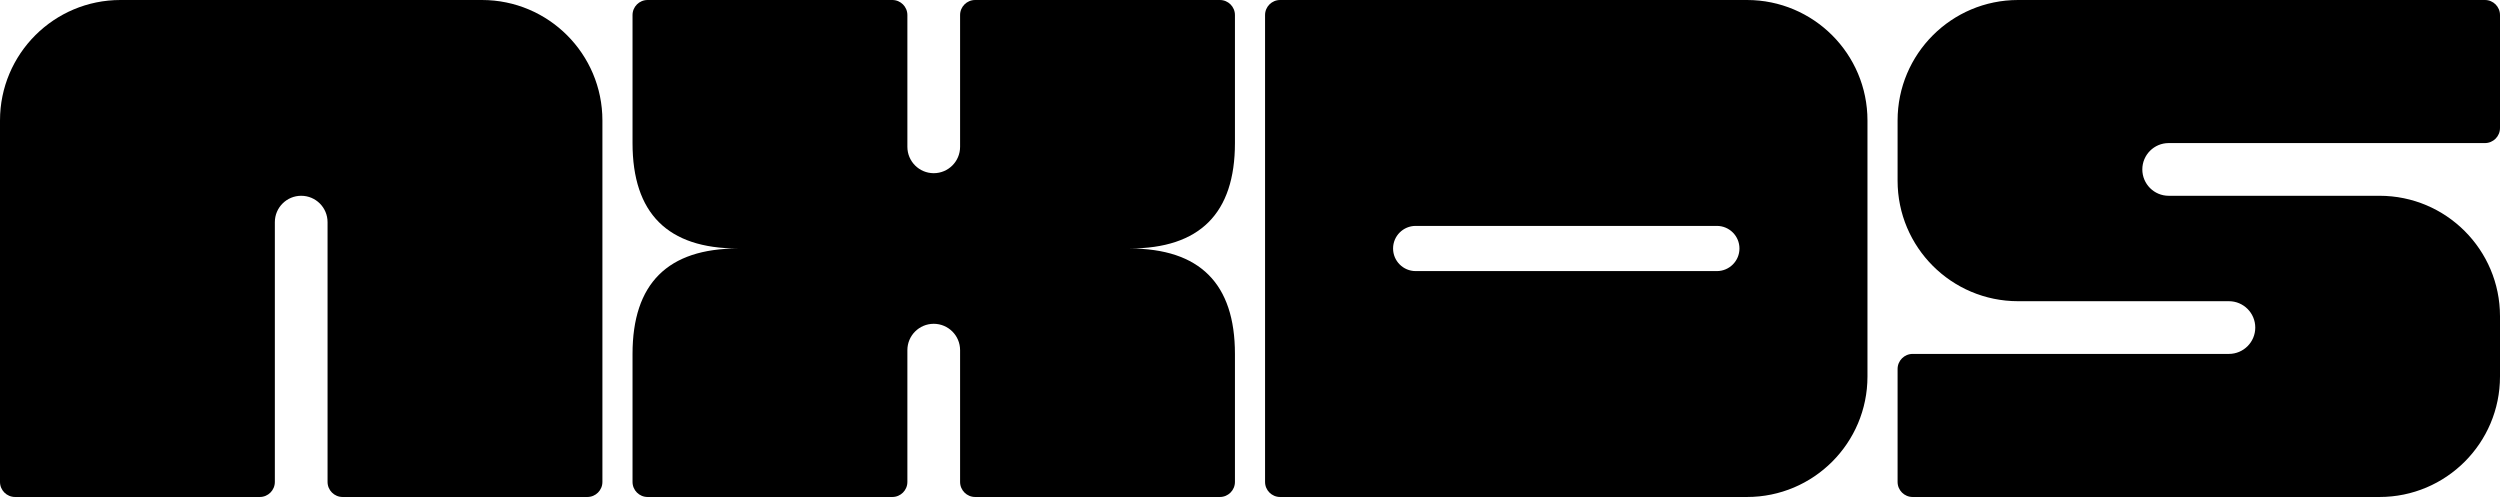
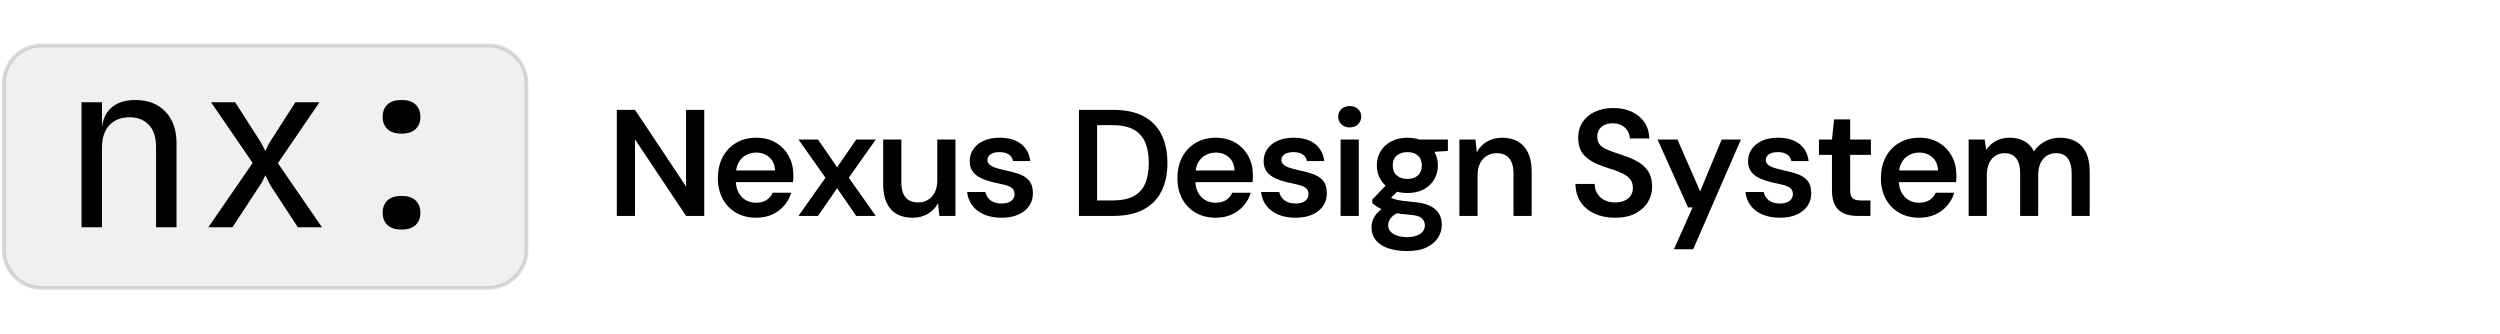
- <svg xmlns="http://www.w3.org/2000/svg" viewBox="0 0 664 132" role="img" aria-label="nxds">
+ <svg xmlns="http://www.w3.org/2000/svg" viewBox="0 0 660 88" role="img" aria-label="Nexus Design System">
+   <rect x="1" y="12" width="138" height="64" rx="10" fill="currentColor" fill-opacity=".06" stroke="currentColor" stroke-opacity=".14" />
+   <g transform="translate(0 12)" fill="currentColor">
+     <path d="M21.52 48.0V15.0H26.92V21.3H26.98Q27.4 18.0 29.68 16.2Q31.96 14.4 35.74 14.4Q40.72 14.4 43.66 17.46Q46.6 20.52 46.6 25.8V48.0H41.2V26.76Q41.2 22.98 39.31 20.97Q37.42 18.96 34.18 18.96Q30.82 18.96 28.87 21.06Q26.92 23.16 26.92 27.0V48.0Z" />
+     <path d="M55.0 48.0 66.7 31.02 55.72 15.0H62.08L68.62 25.2Q69.04 25.86 69.43 26.64Q69.82 27.42 70.06 27.9Q70.24 27.42 70.63 26.64Q71.02 25.86 71.44 25.2L77.98 15.0H84.34L73.36 31.08L85.0 48.0H78.64L71.56 37.2Q71.14 36.54 70.75 35.67Q70.36 34.8 70.06 34.26Q69.82 34.8 69.37 35.67Q68.92 36.54 68.44 37.2L61.36 48.0Z" />
+     <path d="M106.0 23.28Q103.54 23.28 102.28 22.08Q101.02 20.88 101.02 18.84Q101.02 16.8 102.28 15.6Q103.54 14.4 106.0 14.4Q108.46 14.4 109.72 15.6Q110.98 16.8 110.98 18.84Q110.98 20.88 109.72 22.08Q108.46 23.28 106.0 23.28ZM106.0 48.6Q103.54 48.6 102.28 47.4Q101.02 46.2 101.02 44.16Q101.02 42.12 102.28 40.92Q103.54 39.72 106.0 39.72Q108.46 39.72 109.72 40.92Q110.98 42.12 110.98 44.16Q110.98 46.2 109.72 47.4Q108.46 48.6 106.0 48.6Z" />
+   </g>
  <g fill="currentColor">
-     <path transform="translate(0)" fill-rule="evenodd" d="M4 132A4 4 0 0 1 0 128V32A32 32 0 0 1 32 0H128A32 32 0 0 1 160 32V128A4 4 0 0 1 156 132H91A4 4 0 0 1 87 128V59A7 7 0 0 0 73 59V128A4 4 0 0 1 69 132Z" />
-     <path transform="translate(168)" fill-rule="evenodd" d="M4 0H69A4 4 0 0 1 73 4V39A7 7 0 0 0 87 39V4A4 4 0 0 1 91 0H156A4 4 0 0 1 160 4V38Q160 66 132 66Q160 66 160 94V128A4 4 0 0 1 156 132H91A4 4 0 0 1 87 128V93A7 7 0 0 0 73 93V128A4 4 0 0 1 69 132H4A4 4 0 0 1 0 128V94Q0 66 28 66Q0 66 0 38V4A4 4 0 0 1 4 0Z" />
-     <path transform="translate(336)" fill-rule="evenodd" d="M4 0H128A32 32 0 0 1 160 32V100A32 32 0 0 1 128 132H4A4 4 0 0 1 0 128V4A4 4 0 0 1 4 0Z M40 60A6 6 0 0 0 40 72H120A6 6 0 0 0 120 60Z" />
-     <path transform="translate(504)" fill-rule="evenodd" d="M32 0H156A4 4 0 0 1 160 4V34A4 4 0 0 1 156 38H72A7 7 0 0 0 72 52H128A32 32 0 0 1 160 84V100A32 32 0 0 1 128 132H4A4 4 0 0 1 0 128V98A4 4 0 0 1 4 94H88A7 7 0 0 0 88 80H32A32 32 0 0 1 0 48V32A32 32 0 0 1 32 0Z" />
+     <path d="M162.84 57.0V29.0H167.64L181.12 49.24V29.0H185.92V57.0H181.12L167.64 36.8V57.0Z" />
+     <path d="M199.64 57.48Q196.64 57.48 194.36 56.18Q192.08 54.88 190.8 52.52Q189.52 50.16 189.52 47.08Q189.52 43.88 190.78 41.48Q192.04 39.08 194.34 37.72Q196.64 36.36 199.68 36.36Q202.64 36.36 204.84 37.68Q207.04 39.0 208.24 41.22Q209.44 43.44 209.44 46.2Q209.44 46.6 209.44 47.08Q209.44 47.56 209.36 48.08H192.96V45.0H204.6Q204.52 42.8 203.12 41.54Q201.72 40.28 199.64 40.28Q198.16 40.28 196.92 40.96Q195.68 41.64 194.96 42.98Q194.24 44.32 194.24 46.36V47.52Q194.24 49.4 194.94 50.76Q195.64 52.12 196.86 52.82Q198.08 53.52 199.6 53.52Q201.28 53.52 202.38 52.8Q203.48 52.08 204.0 50.88H208.88Q208.32 52.76 207.04 54.26Q205.76 55.76 203.88 56.62Q202.0 57.48 199.64 57.48Z" />
+     <path d="M210.8 57.0 217.92 46.92 210.8 36.84H215.96L221.0 44.16L226.04 36.84H231.2L224.08 46.92L231.2 57.0H226.04L221.0 49.68L215.96 57.0Z" />
+     <path d="M240.92 57.48Q238.48 57.48 236.74 56.5Q235.0 55.52 234.08 53.54Q233.16 51.56 233.16 48.64V36.84H237.96V48.16Q237.96 50.76 239.06 52.1Q240.16 53.44 242.4 53.44Q243.84 53.44 244.98 52.76Q246.12 52.08 246.78 50.78Q247.44 49.48 247.44 47.6V36.84H252.24V57.0H248.0L247.64 53.64Q246.72 55.4 244.98 56.44Q243.24 57.48 240.92 57.48Z" />
+     <path d="M264.44 57.48Q261.76 57.48 259.78 56.62Q257.8 55.76 256.66 54.22Q255.52 52.68 255.32 50.68H260.12Q260.32 51.52 260.84 52.22Q261.36 52.92 262.26 53.32Q263.16 53.72 264.4 53.72Q265.6 53.72 266.36 53.38Q267.12 53.04 267.48 52.48Q267.84 51.92 267.84 51.28Q267.84 50.32 267.32 49.8Q266.8 49.28 265.82 48.98Q264.84 48.68 263.48 48.4Q262.04 48.12 260.7 47.7Q259.36 47.28 258.3 46.64Q257.24 46.0 256.62 45.0Q256.0 44.0 256.0 42.56Q256.0 40.8 256.94 39.4Q257.88 38.0 259.66 37.18Q261.44 36.36 263.92 36.36Q267.44 36.36 269.54 37.98Q271.64 39.6 272.0 42.52H267.44Q267.24 41.4 266.32 40.78Q265.4 40.16 263.88 40.16Q262.32 40.16 261.5 40.74Q260.68 41.32 260.68 42.28Q260.68 42.88 261.18 43.38Q261.68 43.88 262.64 44.22Q263.6 44.56 265.0 44.88Q267.24 45.32 268.96 45.92Q270.68 46.52 271.68 47.68Q272.68 48.84 272.68 50.96Q272.72 52.88 271.7 54.36Q270.68 55.84 268.84 56.66Q267.0 57.48 264.44 57.48Z" />
+     <path d="M284.84 57.0V29.0H293.88Q298.76 29.0 301.94 30.72Q305.12 32.44 306.66 35.58Q308.2 38.72 308.2 43.04Q308.2 47.28 306.66 50.42Q305.12 53.56 301.94 55.28Q298.76 57.0 293.88 57.0ZM289.64 52.92H293.64Q297.28 52.92 299.38 51.74Q301.48 50.56 302.38 48.34Q303.28 46.12 303.28 43.04Q303.28 39.92 302.38 37.7Q301.48 35.48 299.38 34.26Q297.28 33.04 293.64 33.04H289.64Z" />
+     <path d="M320.96 57.48Q317.96 57.48 315.68 56.18Q313.4 54.88 312.12 52.52Q310.84 50.16 310.84 47.08Q310.84 43.88 312.1 41.48Q313.36 39.08 315.66 37.72Q317.96 36.36 321.0 36.36Q323.96 36.36 326.16 37.68Q328.36 39.0 329.56 41.22Q330.76 43.44 330.76 46.2Q330.76 46.6 330.76 47.08Q330.76 47.56 330.68 48.08H314.28V45.0H325.92Q325.84 42.8 324.44 41.54Q323.04 40.28 320.96 40.28Q319.48 40.28 318.24 40.96Q317.0 41.64 316.28 42.98Q315.56 44.32 315.56 46.36V47.52Q315.56 49.4 316.26 50.76Q316.96 52.12 318.18 52.82Q319.4 53.52 320.92 53.52Q322.6 53.52 323.7 52.8Q324.8 52.08 325.32 50.88H330.2Q329.64 52.76 328.36 54.26Q327.08 55.76 325.2 56.62Q323.32 57.48 320.96 57.48Z" />
+     <path d="M342.04 57.48Q339.36 57.48 337.38 56.62Q335.4 55.76 334.26 54.22Q333.12 52.68 332.92 50.68H337.72Q337.92 51.52 338.44 52.22Q338.96 52.92 339.86 53.32Q340.76 53.72 342.0 53.72Q343.2 53.72 343.96 53.38Q344.72 53.04 345.08 52.48Q345.44 51.92 345.44 51.28Q345.44 50.32 344.92 49.8Q344.4 49.28 343.42 48.98Q342.44 48.68 341.08 48.4Q339.64 48.12 338.3 47.7Q336.96 47.28 335.9 46.64Q334.84 46.0 334.22 45.0Q333.6 44.0 333.6 42.56Q333.6 40.8 334.54 39.4Q335.48 38.0 337.26 37.18Q339.04 36.36 341.52 36.36Q345.04 36.36 347.14 37.98Q349.24 39.6 349.6 42.52H345.04Q344.84 41.4 343.92 40.78Q343.0 40.16 341.48 40.16Q339.92 40.16 339.1 40.74Q338.28 41.32 338.28 42.28Q338.28 42.88 338.78 43.38Q339.28 43.88 340.24 44.22Q341.2 44.56 342.6 44.88Q344.84 45.32 346.56 45.92Q348.28 46.52 349.28 47.68Q350.28 48.84 350.28 50.96Q350.32 52.88 349.3 54.36Q348.28 55.84 346.44 56.66Q344.6 57.48 342.04 57.48Z" />
+     <path d="M353.92 57.0V36.84H358.72V57.0ZM356.32 33.64Q355.0 33.64 354.14 32.82Q353.28 32.0 353.28 30.8Q353.28 29.56 354.14 28.78Q355.0 28.0 356.32 28.0Q357.64 28.0 358.5 28.78Q359.36 29.56 359.36 30.8Q359.36 32.0 358.5 32.82Q357.64 33.64 356.32 33.64Z" />
+     <path d="M371.56 66.28Q368.72 66.28 366.58 65.58Q364.44 64.88 363.26 63.46Q362.08 62.04 362.08 59.92Q362.08 58.68 362.7 57.5Q363.32 56.32 364.58 55.3Q365.84 54.28 367.8 53.52L369.92 55.84Q368 56.52 367.24 57.48Q366.48 58.44 366.48 59.44Q366.48 60.48 367.14 61.18Q367.8 61.88 368.94 62.24Q370.08 62.6 371.52 62.6Q372.92 62.6 373.96 62.22Q375 61.84 375.58 61.16Q376.16 60.48 376.16 59.52Q376.16 58.32 375.32 57.58Q374.48 56.84 372 56.68Q369.88 56.52 368.28 56.22Q366.68 55.92 365.54 55.52Q364.4 55.12 363.6 54.62Q362.8 54.12 362.28 53.6V52.68L366.48 48.28L370.04 49.44L365.32 54.04L366.56 51.72Q366.96 52.0 367.38 52.24Q367.8 52.48 368.46 52.66Q369.12 52.84 370.2 53.0Q371.28 53.16 373 53.32Q375.68 53.52 377.36 54.28Q379.04 55.04 379.84 56.32Q380.64 57.6 380.64 59.4Q380.64 61.16 379.66 62.72Q378.68 64.28 376.68 65.28Q374.68 66.28 371.56 66.28ZM371.56 50.96Q369.04 50.96 367.22 49.98Q365.4 49.0 364.44 47.34Q363.48 45.68 363.48 43.68Q363.48 41.64 364.44 40.0Q365.4 38.36 367.22 37.36Q369.04 36.36 371.56 36.36Q374.08 36.36 375.88 37.36Q377.68 38.36 378.64 40.0Q379.6 41.64 379.6 43.68Q379.6 45.68 378.64 47.34Q377.68 49.0 375.88 49.98Q374.08 50.96 371.56 50.96ZM371.56 47.24Q373.28 47.24 374.32 46.32Q375.36 45.4 375.36 43.68Q375.36 41.96 374.32 41.06Q373.28 40.16 371.56 40.16Q369.84 40.16 368.76 41.06Q367.68 41.96 367.68 43.68Q367.68 45.4 368.76 46.32Q369.84 47.24 371.56 47.24ZM374.88 40.36 373.96 36.84H382.24V39.84Z" />
+     <path d="M385.28 57.0V36.84H389.52L389.88 40.2Q390.8 38.44 392.52 37.4Q394.24 36.36 396.6 36.36Q399.04 36.36 400.76 37.38Q402.48 38.4 403.42 40.36Q404.36 42.32 404.36 45.24V57.0H399.56V45.68Q399.56 43.16 398.44 41.8Q397.32 40.44 395.12 40.44Q393.68 40.44 392.54 41.12Q391.4 41.8 390.74 43.1Q390.08 44.4 390.08 46.24V57.0Z" />
+     <path d="M426.36 57.48Q423.32 57.48 420.96 56.4Q418.6 55.32 417.28 53.32Q415.96 51.32 415.92 48.56H421.0Q421.0 49.96 421.66 51.06Q422.32 52.16 423.5 52.8Q424.68 53.44 426.36 53.44Q427.8 53.44 428.86 52.98Q429.92 52.52 430.5 51.66Q431.08 50.8 431.08 49.64Q431.08 48.32 430.46 47.46Q429.84 46.6 428.76 46.0Q427.68 45.4 426.28 44.94Q424.88 44.48 423.32 43.96Q420.0 42.84 418.32 41.1Q416.64 39.36 416.64 36.44Q416.64 34.0 417.8 32.24Q418.96 30.48 421.06 29.5Q423.16 28.52 425.92 28.52Q428.72 28.52 430.82 29.52Q432.92 30.52 434.14 32.3Q435.36 34.08 435.4 36.56H430.28Q430.24 35.52 429.72 34.62Q429.2 33.72 428.22 33.14Q427.24 32.56 425.84 32.56Q424.64 32.52 423.7 32.94Q422.76 33.36 422.22 34.14Q421.68 34.92 421.68 36.08Q421.68 37.2 422.18 37.94Q422.68 38.68 423.64 39.18Q424.6 39.68 425.88 40.12Q427.16 40.56 428.68 41.08Q430.76 41.76 432.46 42.74Q434.16 43.72 435.16 45.28Q436.16 46.84 436.16 49.32Q436.16 51.48 435.04 53.34Q433.92 55.2 431.76 56.34Q429.6 57.48 426.36 57.48Z" />
+     <path d="M441.92 65.8 446.84 54.76H445.64L437.6 36.84H442.84L448.84 50.52L454.52 36.84H459.6L447.0 65.8Z" />
+     <path d="M469.92 57.48Q467.24 57.48 465.26 56.62Q463.28 55.76 462.14 54.22Q461.0 52.68 460.8 50.68H465.6Q465.8 51.52 466.32 52.22Q466.84 52.92 467.74 53.32Q468.64 53.72 469.88 53.72Q471.08 53.72 471.84 53.38Q472.6 53.04 472.96 52.48Q473.32 51.92 473.32 51.28Q473.32 50.32 472.8 49.8Q472.28 49.28 471.3 48.98Q470.32 48.68 468.96 48.4Q467.52 48.12 466.18 47.7Q464.84 47.28 463.78 46.64Q462.72 46.0 462.1 45.0Q461.48 44.0 461.48 42.56Q461.48 40.8 462.42 39.4Q463.36 38.0 465.14 37.18Q466.92 36.36 469.4 36.36Q472.92 36.36 475.02 37.98Q477.12 39.6 477.48 42.52H472.92Q472.72 41.4 471.8 40.78Q470.88 40.16 469.36 40.16Q467.8 40.16 466.98 40.74Q466.16 41.32 466.16 42.28Q466.16 42.88 466.66 43.38Q467.16 43.88 468.12 44.22Q469.08 44.56 470.48 44.88Q472.72 45.32 474.44 45.92Q476.16 46.52 477.16 47.68Q478.16 48.84 478.16 50.96Q478.2 52.88 477.18 54.36Q476.16 55.84 474.32 56.66Q472.48 57.48 469.92 57.48Z" />
+     <path d="M490.36 57.0Q488.32 57.0 486.82 56.36Q485.32 55.72 484.48 54.24Q483.64 52.76 483.64 50.24V40.88H480.2V36.84H483.64L484.2 31.52H488.44V36.84H493.92V40.88H488.44V50.24Q488.44 51.76 489.1 52.34Q489.76 52.92 491.32 52.92H493.8V57.0Z" />
+     <path d="M506.68 57.48Q503.68 57.48 501.4 56.18Q499.12 54.88 497.84 52.52Q496.56 50.16 496.56 47.08Q496.56 43.88 497.82 41.48Q499.08 39.08 501.38 37.72Q503.68 36.36 506.72 36.36Q509.68 36.36 511.88 37.68Q514.08 39.0 515.28 41.22Q516.48 43.44 516.48 46.2Q516.48 46.6 516.48 47.08Q516.48 47.56 516.4 48.08H500.0V45.0H511.64Q511.56 42.8 510.16 41.54Q508.76 40.28 506.68 40.28Q505.2 40.28 503.96 40.96Q502.72 41.64 502.0 42.98Q501.28 44.32 501.28 46.36V47.52Q501.28 49.4 501.98 50.76Q502.68 52.12 503.9 52.82Q505.12 53.52 506.64 53.52Q508.32 53.52 509.42 52.8Q510.52 52.08 511.04 50.88H515.92Q515.36 52.76 514.08 54.26Q512.8 55.76 510.92 56.62Q509.04 57.48 506.68 57.48Z" />
+     <path d="M519.72 57.0V36.84H523.96L524.36 39.6Q525.32 38.08 526.9 37.22Q528.48 36.36 530.52 36.36Q532.04 36.36 533.26 36.76Q534.48 37.16 535.42 37.96Q536.36 38.76 536.96 39.96Q538.08 38.28 539.88 37.32Q541.68 36.36 543.8 36.36Q546.32 36.36 548.08 37.38Q549.84 38.4 550.76 40.38Q551.68 42.36 551.68 45.24V57.0H546.92V45.72Q546.92 43.16 545.88 41.8Q544.84 40.44 542.8 40.44Q541.4 40.44 540.34 41.12Q539.28 41.8 538.68 43.1Q538.08 44.4 538.08 46.28V57.0H533.32V45.72Q533.32 43.16 532.28 41.8Q531.24 40.44 529.16 40.44Q527.84 40.44 526.78 41.12Q525.72 41.8 525.12 43.1Q524.52 44.4 524.52 46.28V57.0Z" />
  </g>
</svg>
